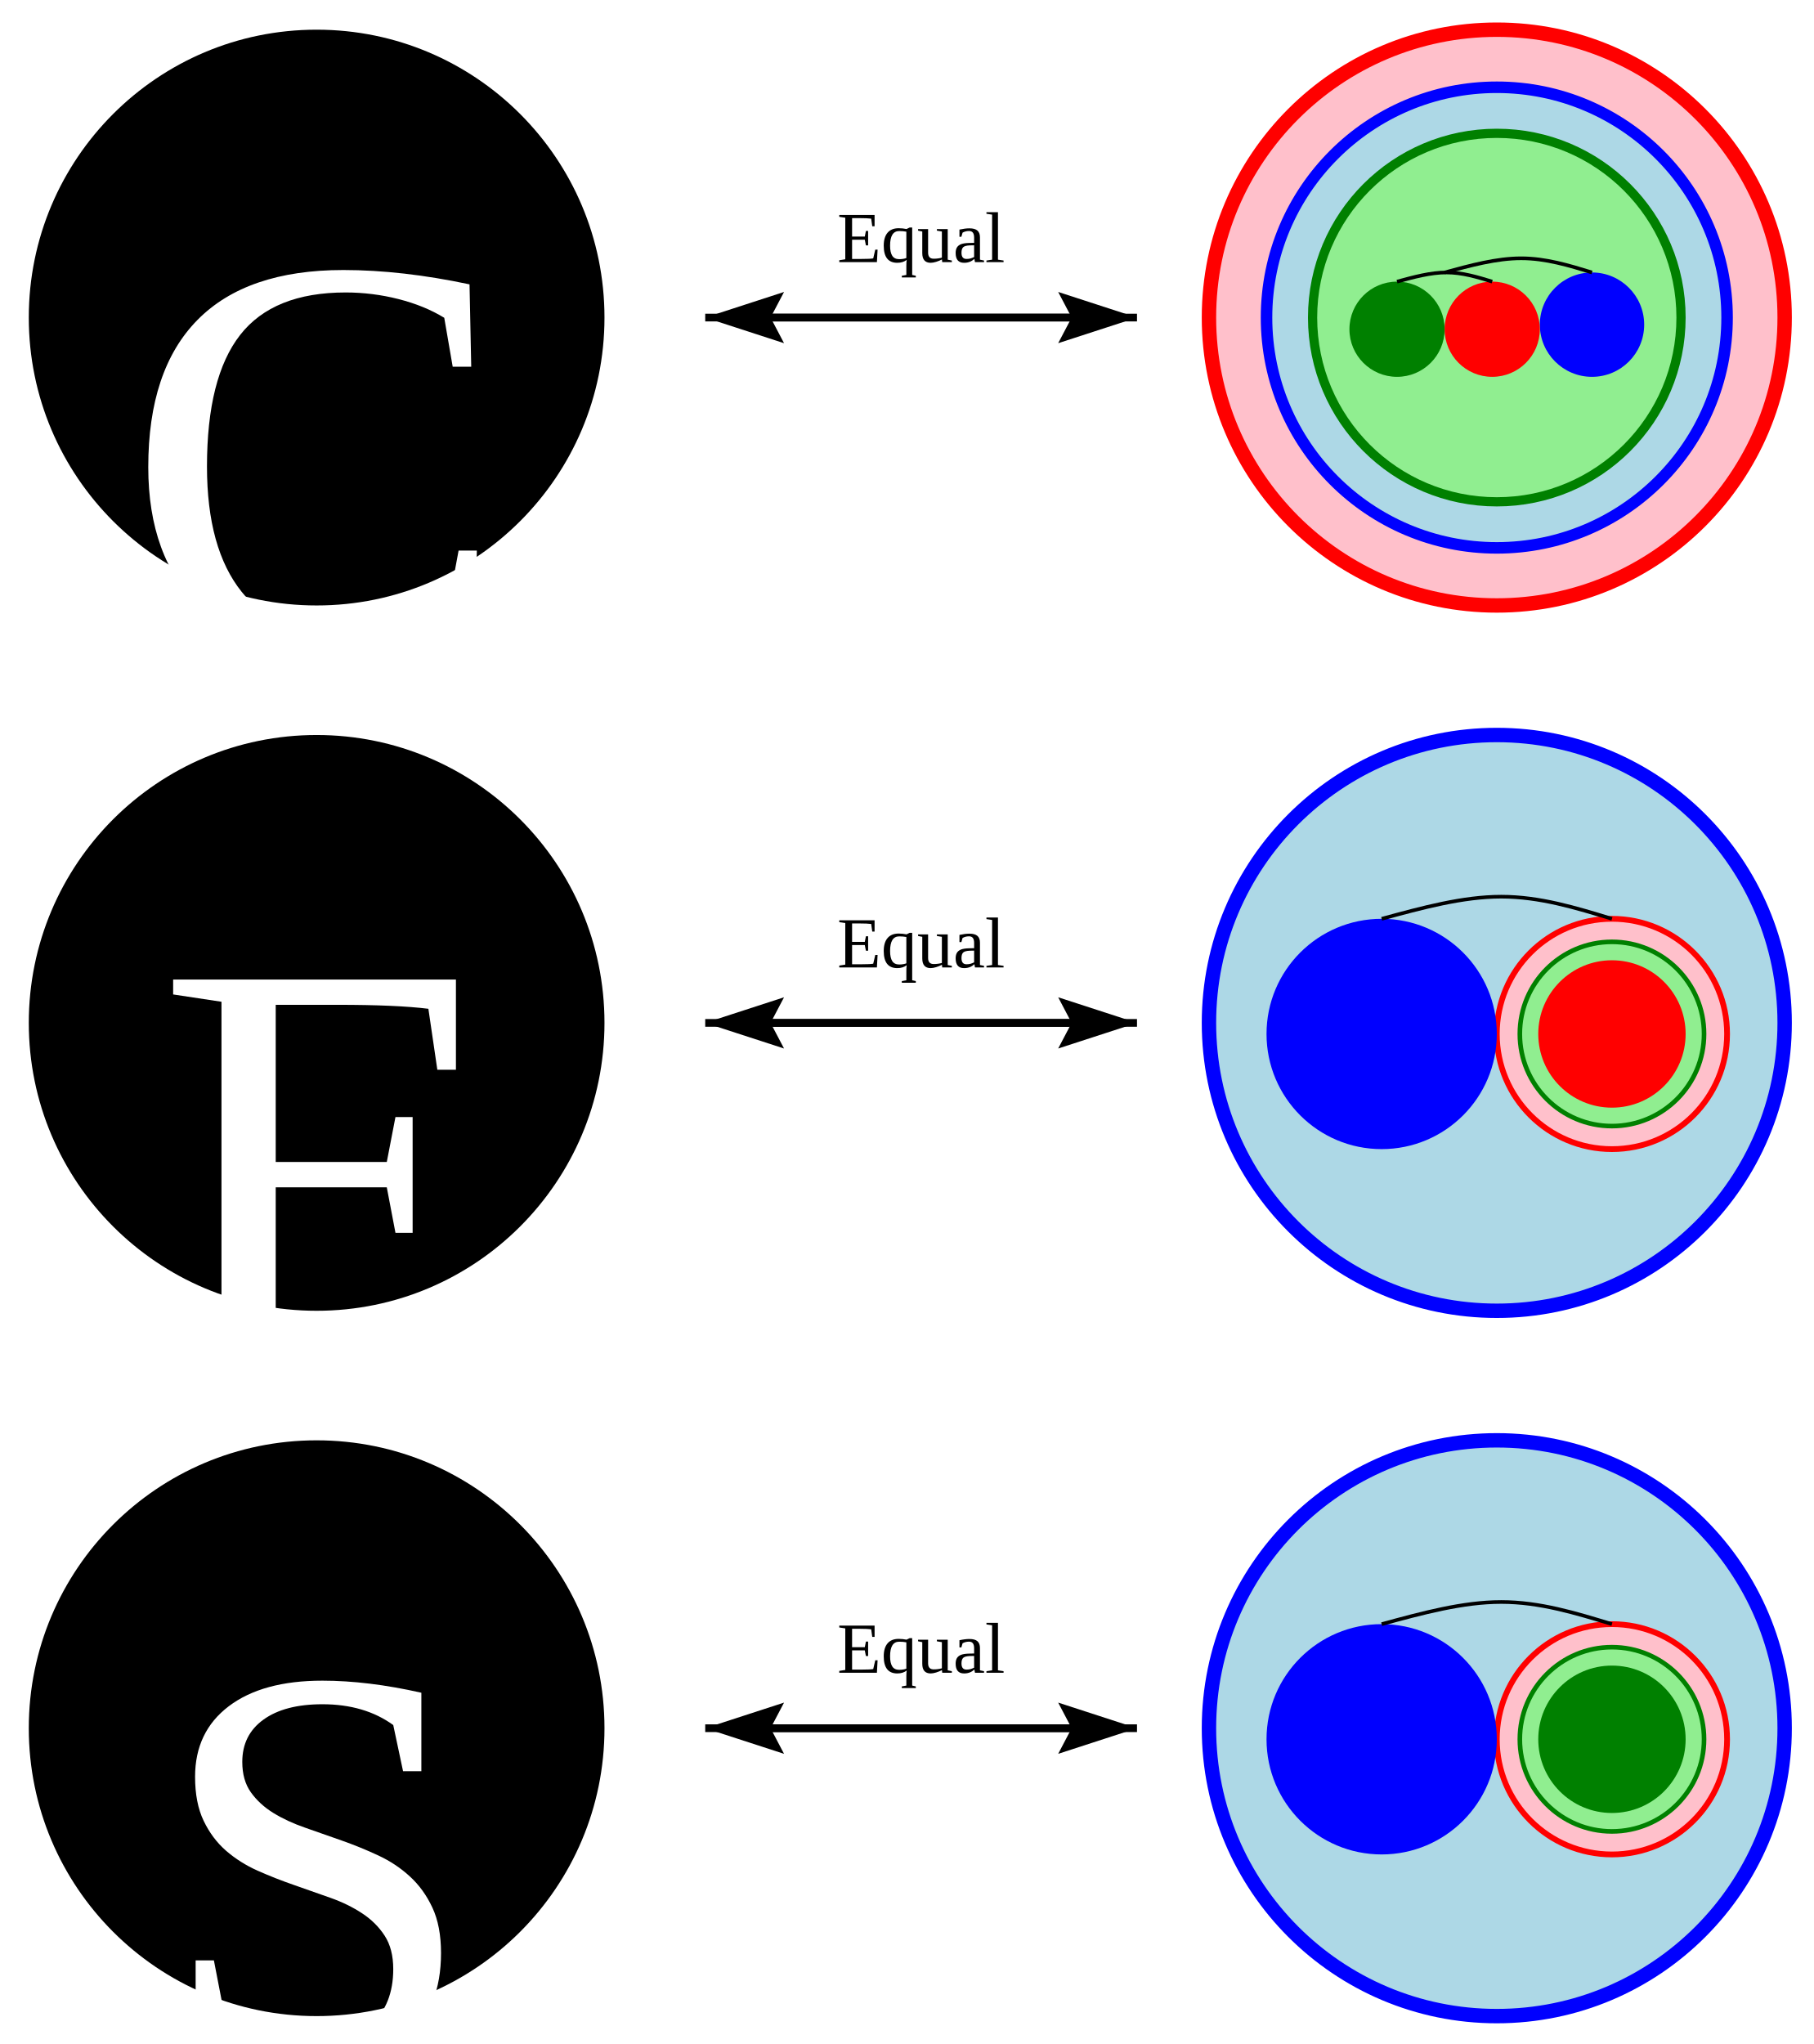
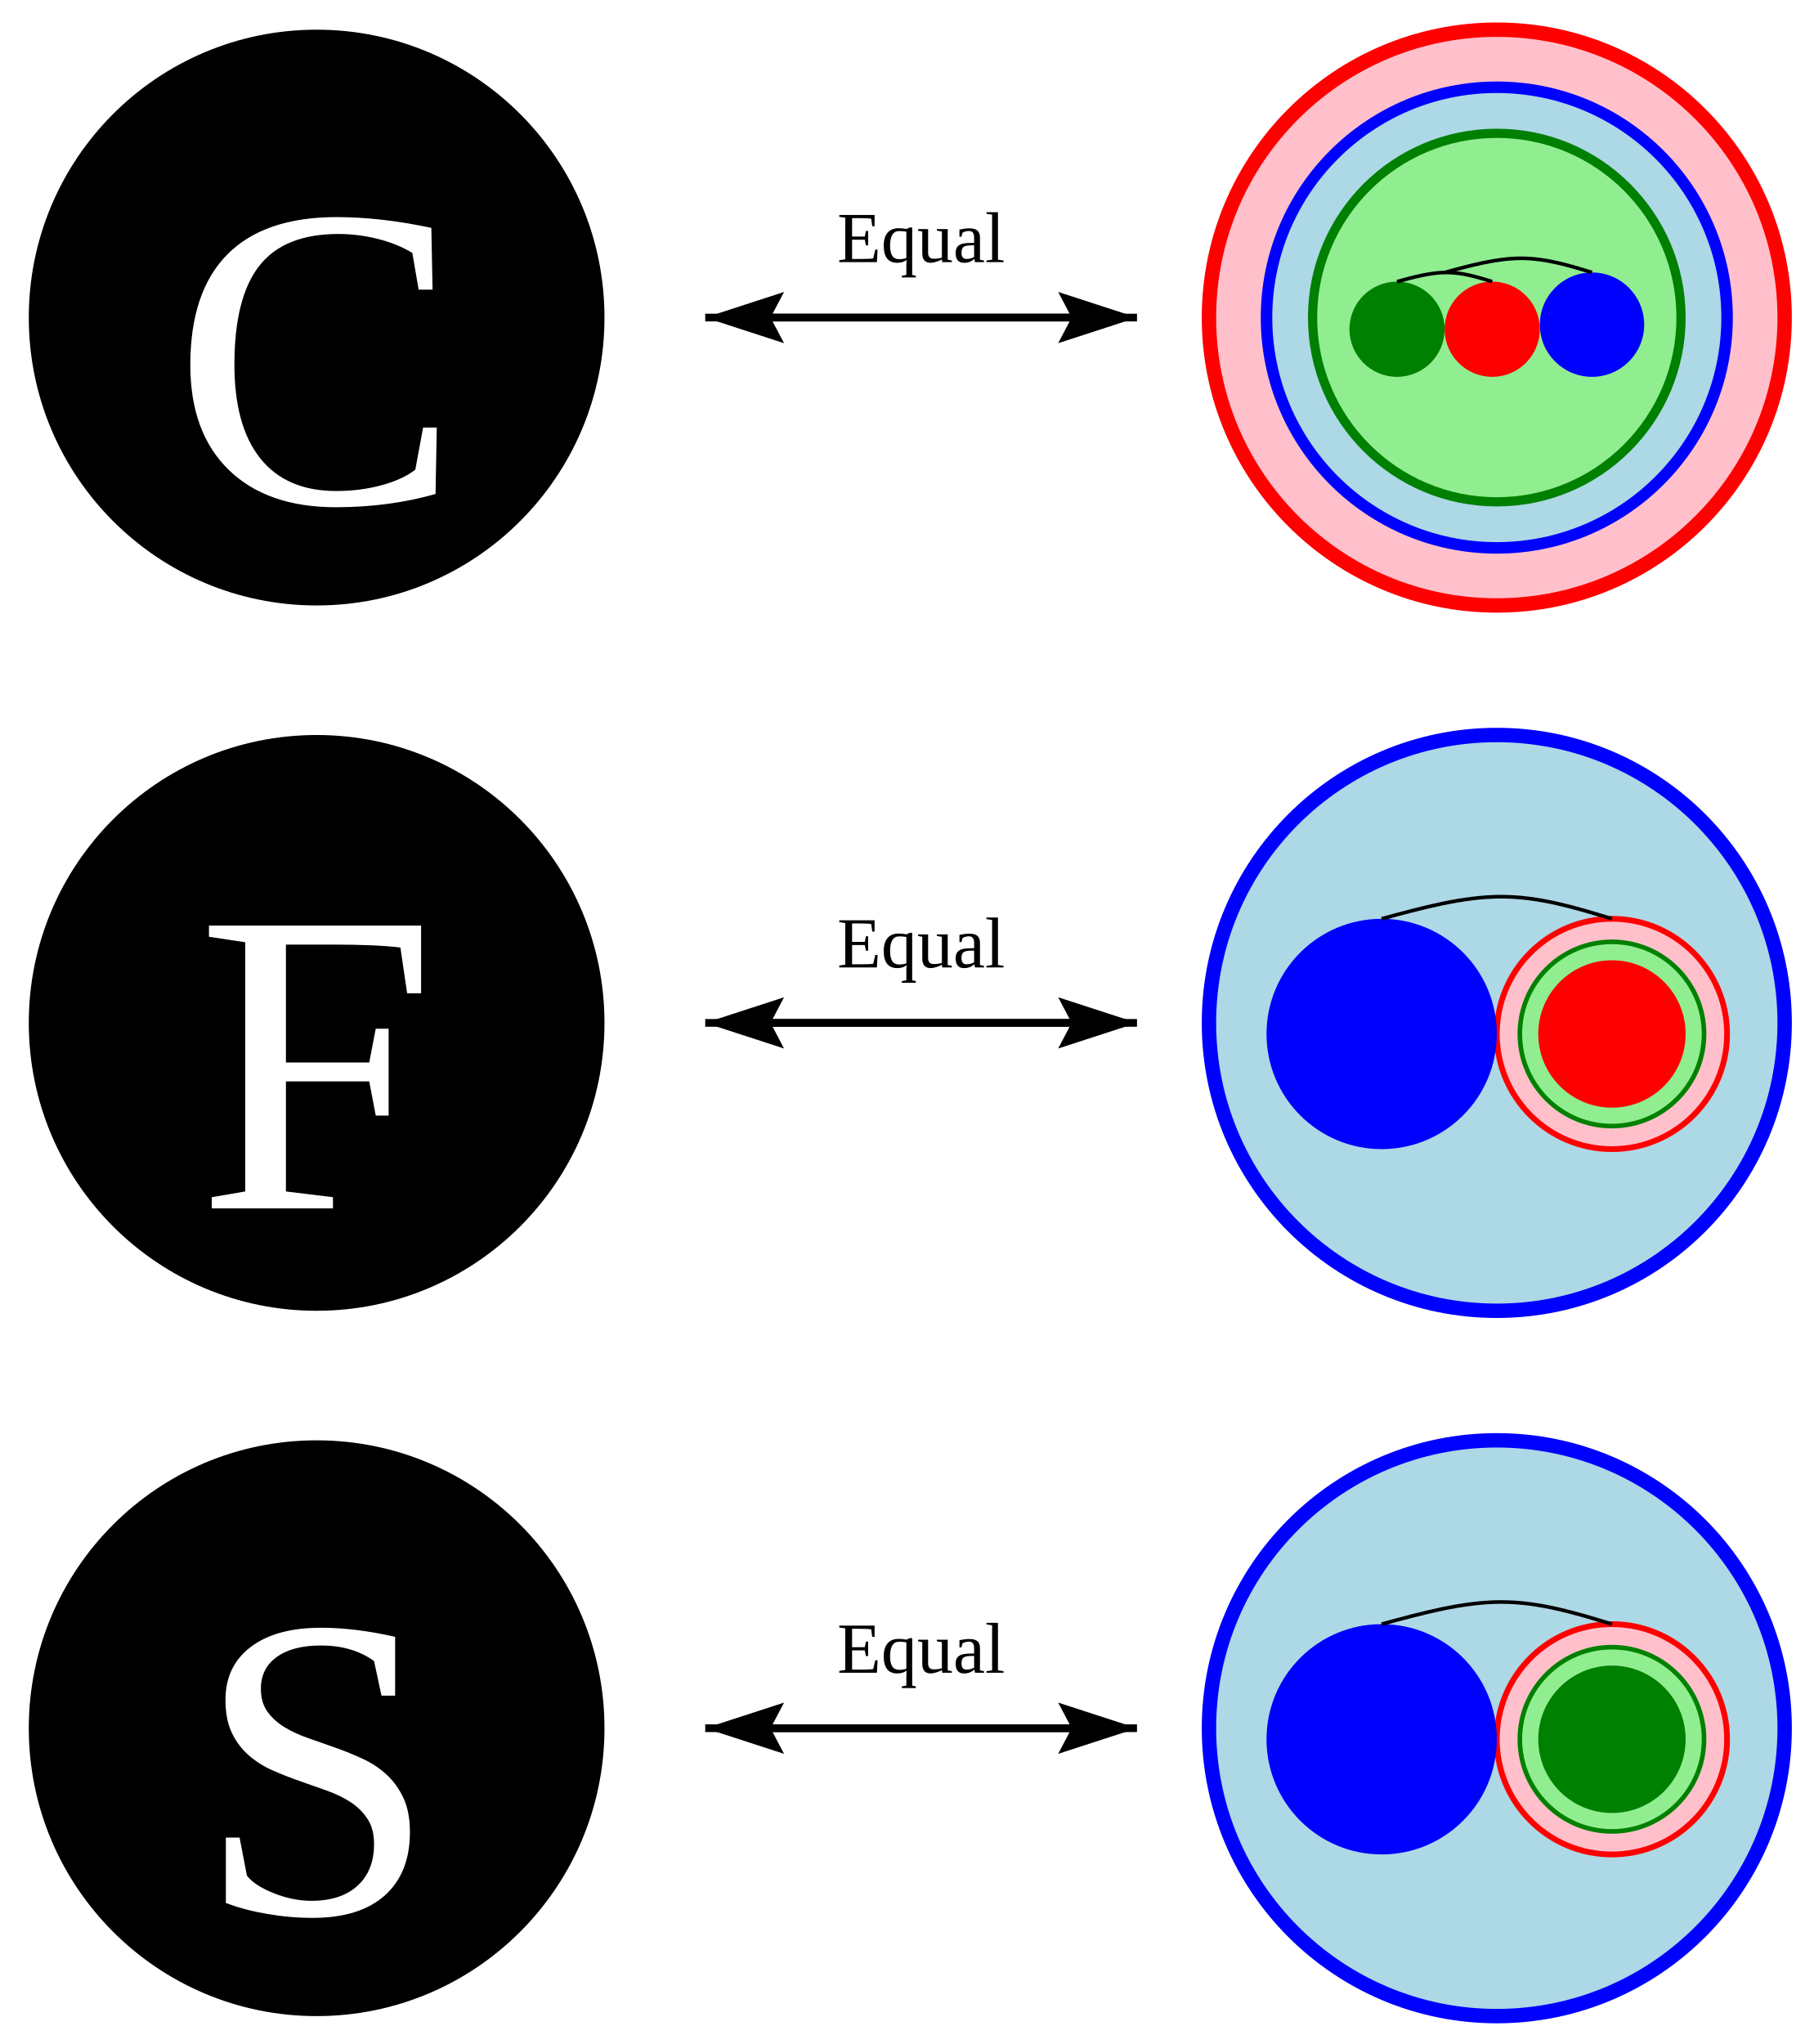
<svg xmlns="http://www.w3.org/2000/svg" height="563.492" stroke-opacity="1" viewBox="0 0 500 563" font-size="1" width="500" stroke="rgb(0,0,0)" version="1.1">
  <defs />
  <g stroke-linejoin="miter" stroke-opacity="1.0" fill-opacity="1.0" font-size="19.841px" stroke="rgb(0,0,0)" stroke-width="2.123" fill="rgb(0,0,0)" stroke-linecap="butt" stroke-miterlimit="10.0">
    <text dominant-baseline="middle" transform="matrix(1,0,0,1,253.9683,456.3492)" stroke="none" text-anchor="middle">Equal</text>
  </g>
  <g stroke-linejoin="miter" stroke-opacity="1.0" fill-opacity="0.0" stroke="rgb(0,0,0)" stroke-width="2.123" fill="rgb(0,0,0)" stroke-linecap="butt" stroke-miterlimit="10.0">
    <path d="M 194.444,476.19 h 100.47 " />
  </g>
  <g stroke-linejoin="miter" stroke-opacity="1.0" fill-opacity="1.0" stroke="rgb(0,0,0)" stroke-width="0.0" fill="rgb(0,0,0)" stroke-linecap="butt" stroke-miterlimit="10.0" />
  <g stroke-linejoin="miter" stroke-opacity="1.0" fill-opacity="1.0" stroke="rgb(0,0,0)" stroke-width="0.0" fill="rgb(0,0,0)" stroke-linecap="butt" stroke-miterlimit="10.0" />
  <g stroke-linejoin="miter" stroke-opacity="1.0" fill-opacity="1.0" stroke="rgb(0,0,0)" stroke-width="0.0" fill="rgb(0,0,0)" stroke-linecap="butt" stroke-miterlimit="10.0">
    <path d="M 313.492,476.19 l -21.732,-7.061 l 3.712,7.061 l -3.712,7.061 Z" />
  </g>
  <g stroke-linejoin="miter" stroke-opacity="1.0" fill-opacity="1.0" stroke="rgb(0,0,0)" stroke-width="0.0" fill="rgb(0,0,0)" stroke-linecap="butt" stroke-miterlimit="10.0">
    <path d="M 295.472,476.19 h -0.558 v -1.062 l 0.558,1.062 h -0.558 v 1.062 Z" />
  </g>
  <g stroke-linejoin="miter" stroke-opacity="1.0" fill-opacity="0.0" stroke="rgb(0,0,0)" stroke-width="2.123" fill="rgb(0,0,0)" stroke-linecap="butt" stroke-miterlimit="10.0">
    <path d="M 313.492,476.19 l -100.47,0 " />
  </g>
  <g stroke-linejoin="miter" stroke-opacity="1.0" fill-opacity="1.0" stroke="rgb(0,0,0)" stroke-width="0.0" fill="rgb(0,0,0)" stroke-linecap="butt" stroke-miterlimit="10.0" />
  <g stroke-linejoin="miter" stroke-opacity="1.0" fill-opacity="1.0" stroke="rgb(0,0,0)" stroke-width="0.0" fill="rgb(0,0,0)" stroke-linecap="butt" stroke-miterlimit="10.0" />
  <g stroke-linejoin="miter" stroke-opacity="1.0" fill-opacity="1.0" stroke="rgb(0,0,0)" stroke-width="0.0" fill="rgb(0,0,0)" stroke-linecap="butt" stroke-miterlimit="10.0">
    <path d="M 194.444,476.19 l 21.732,7.061 l -3.712,-7.061 l 3.712,-7.061 Z" />
  </g>
  <g stroke-linejoin="miter" stroke-opacity="1.0" fill-opacity="1.0" stroke="rgb(0,0,0)" stroke-width="0.0" fill="rgb(0,0,0)" stroke-linecap="butt" stroke-miterlimit="10.0">
    <path d="M 212.464,476.19 l 0.558,-0 l 0,1.062 l -0.558,-1.062 l 0.558,-0 l -0,-1.062 Z" />
  </g>
  <g stroke-linejoin="miter" stroke-opacity="1.0" fill-opacity="1.0" stroke="rgb(0,0,255)" stroke-width="3.968" fill="rgb(173,216,230)" stroke-linecap="butt" stroke-miterlimit="10.0">
    <path d="M 492.063,476.19 c 0,-43.832 -35.533,-79.365 -79.365 -79.365c -43.832,-0 -79.365,35.533 -79.365 79.365c -0,43.832 35.533,79.365 79.365 79.365c 43.832,0 79.365,-35.533 79.365 -79.365Z" />
  </g>
  <g stroke-linejoin="miter" stroke-opacity="1.0" fill-opacity="1.0" stroke="rgb(255,0,0)" stroke-width="1.587" fill="rgb(255,192,203)" stroke-linecap="butt" stroke-miterlimit="10.0">
    <path d="M 476.19,479.243 c 0,-17.533 -14.213,-31.746 -31.746 -31.746c -17.533,-0 -31.746,14.213 -31.746 31.746c -0,17.533 14.213,31.746 31.746 31.746c 17.533,0 31.746,-14.213 31.746 -31.746Z" />
  </g>
  <g stroke-linejoin="miter" stroke-opacity="1.0" fill-opacity="1.0" stroke="rgb(0,128,0)" stroke-width="1.27" fill="rgb(144,238,144)" stroke-linecap="butt" stroke-miterlimit="10.0">
    <path d="M 469.841,479.243 c 0,-14.026 -11.37,-25.397 -25.397 -25.397c -14.026,-0 -25.397,11.37 -25.397 25.397c -0,14.026 11.37,25.397 25.397 25.397c 14.026,0 25.397,-11.37 25.397 -25.397Z" />
  </g>
  <g stroke-linejoin="miter" stroke-opacity="1.0" fill-opacity="1.0" stroke="rgb(0,0,0)" stroke-width="0.0" fill="rgb(0,128,0)" stroke-linecap="butt" stroke-miterlimit="10.0">
    <path d="M 464.762,479.243 c 0,-11.221 -9.096,-20.317 -20.317 -20.317c -11.221,-0 -20.317,9.096 -20.317 20.317c -0,11.221 9.096,20.317 20.317 20.317c 11.221,0 20.317,-9.096 20.317 -20.317Z" />
  </g>
  <g stroke-linejoin="miter" stroke-opacity="1.0" fill-opacity="1.0" stroke="rgb(0,0,0)" stroke-width="0.0" fill="rgb(0,0,255)" stroke-linecap="butt" stroke-miterlimit="10.0">
    <path d="M 412.698,479.243 c 0,-17.533 -14.213,-31.746 -31.746 -31.746c -17.533,-0 -31.746,14.213 -31.746 31.746c -0,17.533 14.213,31.746 31.746 31.746c 17.533,0 31.746,-14.213 31.746 -31.746Z" />
  </g>
  <g stroke-linejoin="miter" stroke-opacity="1.0" fill-opacity="0.0" stroke="rgb(0,0,0)" stroke-width="1.0" fill="rgb(0,0,0)" stroke-linecap="butt" stroke-miterlimit="10.0">
    <path d="M 380.952,447.497 c 11.193,-3.053 22.385,-6.105 32.967 -6.105c 10.582,-0 20.553,3.053 30.525 6.105" />
  </g>
  <g stroke-linejoin="miter" stroke-opacity="1.0" fill-opacity="1.0" stroke="rgb(0,0,0)" stroke-width="0.0" fill="rgb(0,0,0)" stroke-linecap="butt" stroke-miterlimit="10.0" />
  <g stroke-linejoin="miter" stroke-opacity="1.0" fill-opacity="1.0" stroke="rgb(0,0,0)" stroke-width="0.0" fill="rgb(0,0,0)" stroke-linecap="butt" stroke-miterlimit="10.0" />
  <g stroke-linejoin="miter" stroke-opacity="1.0" fill-opacity="1.0" stroke="rgb(0,0,0)" stroke-width="0.0" fill="rgb(0,0,0)" stroke-linecap="butt" stroke-miterlimit="10.0" />
  <g stroke-linejoin="miter" stroke-opacity="1.0" fill-opacity="1.0" stroke="rgb(0,0,0)" stroke-width="0.0" fill="rgb(0,0,0)" stroke-linecap="butt" stroke-miterlimit="10.0" />
  <g stroke-linejoin="miter" stroke-opacity="1.0" fill-opacity="1.0" stroke="rgb(0,0,0)" stroke-width="0.0" fill="rgb(0,0,0)" stroke-linecap="butt" stroke-miterlimit="10.0">
    <path d="M 166.667,476.19 c 0,-43.832 -35.533,-79.365 -79.365 -79.365c -43.832,-0 -79.365,35.533 -79.365 79.365c -0,43.832 35.533,79.365 79.365 79.365c 43.832,0 79.365,-35.533 79.365 -79.365Z" />
  </g>
-   <g stroke-linejoin="miter" stroke-opacity="1.0" fill-opacity="1.0" font-size="158.73px" stroke="rgb(0,0,0)" stroke-width="2.123" fill="rgb(255,255,255)" stroke-linecap="butt" stroke-miterlimit="10.0">
-     <text dominant-baseline="middle" transform="matrix(1,0,0,1,87.3016,531.746)" stroke="none" text-anchor="middle">S</text>
+   <g stroke-linejoin="miter" stroke-opacity="1.0" fill-opacity="1.0" font-size="119.048px" stroke="rgb(0,0,0)" stroke-width="2.123" fill="rgb(255,255,255)" stroke-linecap="butt" stroke-miterlimit="10.0">
+     <text dominant-baseline="middle" transform="matrix(1,0,0,1,87.3016,500)" stroke="none" text-anchor="middle">S</text>
  </g>
  <g stroke-linejoin="miter" stroke-opacity="1.0" fill-opacity="1.0" font-size="19.841px" stroke="rgb(0,0,0)" stroke-width="2.123" fill="rgb(0,0,0)" stroke-linecap="butt" stroke-miterlimit="10.0">
    <text dominant-baseline="middle" transform="matrix(1,0,0,1,253.9683,261.9048)" stroke="none" text-anchor="middle">Equal</text>
  </g>
  <g stroke-linejoin="miter" stroke-opacity="1.0" fill-opacity="0.0" stroke="rgb(0,0,0)" stroke-width="2.123" fill="rgb(0,0,0)" stroke-linecap="butt" stroke-miterlimit="10.0">
    <path d="M 194.444,281.746 h 100.47 " />
  </g>
  <g stroke-linejoin="miter" stroke-opacity="1.0" fill-opacity="1.0" stroke="rgb(0,0,0)" stroke-width="0.0" fill="rgb(0,0,0)" stroke-linecap="butt" stroke-miterlimit="10.0" />
  <g stroke-linejoin="miter" stroke-opacity="1.0" fill-opacity="1.0" stroke="rgb(0,0,0)" stroke-width="0.0" fill="rgb(0,0,0)" stroke-linecap="butt" stroke-miterlimit="10.0" />
  <g stroke-linejoin="miter" stroke-opacity="1.0" fill-opacity="1.0" stroke="rgb(0,0,0)" stroke-width="0.0" fill="rgb(0,0,0)" stroke-linecap="butt" stroke-miterlimit="10.0">
    <path d="M 313.492,281.746 l -21.732,-7.061 l 3.712,7.061 l -3.712,7.061 Z" />
  </g>
  <g stroke-linejoin="miter" stroke-opacity="1.0" fill-opacity="1.0" stroke="rgb(0,0,0)" stroke-width="0.0" fill="rgb(0,0,0)" stroke-linecap="butt" stroke-miterlimit="10.0">
    <path d="M 295.472,281.746 h -0.558 v -1.062 l 0.558,1.062 h -0.558 v 1.062 Z" />
  </g>
  <g stroke-linejoin="miter" stroke-opacity="1.0" fill-opacity="0.0" stroke="rgb(0,0,0)" stroke-width="2.123" fill="rgb(0,0,0)" stroke-linecap="butt" stroke-miterlimit="10.0">
    <path d="M 313.492,281.746 l -100.47,0 " />
  </g>
  <g stroke-linejoin="miter" stroke-opacity="1.0" fill-opacity="1.0" stroke="rgb(0,0,0)" stroke-width="0.0" fill="rgb(0,0,0)" stroke-linecap="butt" stroke-miterlimit="10.0" />
  <g stroke-linejoin="miter" stroke-opacity="1.0" fill-opacity="1.0" stroke="rgb(0,0,0)" stroke-width="0.0" fill="rgb(0,0,0)" stroke-linecap="butt" stroke-miterlimit="10.0" />
  <g stroke-linejoin="miter" stroke-opacity="1.0" fill-opacity="1.0" stroke="rgb(0,0,0)" stroke-width="0.0" fill="rgb(0,0,0)" stroke-linecap="butt" stroke-miterlimit="10.0">
    <path d="M 194.444,281.746 l 21.732,7.061 l -3.712,-7.061 l 3.712,-7.061 Z" />
  </g>
  <g stroke-linejoin="miter" stroke-opacity="1.0" fill-opacity="1.0" stroke="rgb(0,0,0)" stroke-width="0.0" fill="rgb(0,0,0)" stroke-linecap="butt" stroke-miterlimit="10.0">
    <path d="M 212.464,281.746 l 0.558,-0 l 0,1.062 l -0.558,-1.062 l 0.558,-0 l -0,-1.062 Z" />
  </g>
  <g stroke-linejoin="miter" stroke-opacity="1.0" fill-opacity="1.0" stroke="rgb(0,0,255)" stroke-width="3.968" fill="rgb(173,216,230)" stroke-linecap="butt" stroke-miterlimit="10.0">
    <path d="M 492.063,281.746 c 0,-43.832 -35.533,-79.365 -79.365 -79.365c -43.832,-0 -79.365,35.533 -79.365 79.365c -0,43.832 35.533,79.365 79.365 79.365c 43.832,0 79.365,-35.533 79.365 -79.365Z" />
  </g>
  <g stroke-linejoin="miter" stroke-opacity="1.0" fill-opacity="1.0" stroke="rgb(255,0,0)" stroke-width="1.587" fill="rgb(255,192,203)" stroke-linecap="butt" stroke-miterlimit="10.0">
    <path d="M 476.19,284.798 c 0,-17.533 -14.213,-31.746 -31.746 -31.746c -17.533,-0 -31.746,14.213 -31.746 31.746c -0,17.533 14.213,31.746 31.746 31.746c 17.533,0 31.746,-14.213 31.746 -31.746Z" />
  </g>
  <g stroke-linejoin="miter" stroke-opacity="1.0" fill-opacity="1.0" stroke="rgb(0,128,0)" stroke-width="1.27" fill="rgb(144,238,144)" stroke-linecap="butt" stroke-miterlimit="10.0">
    <path d="M 469.841,284.798 c 0,-14.026 -11.37,-25.397 -25.397 -25.397c -14.026,-0 -25.397,11.37 -25.397 25.397c -0,14.026 11.37,25.397 25.397 25.397c 14.026,0 25.397,-11.37 25.397 -25.397Z" />
  </g>
  <g stroke-linejoin="miter" stroke-opacity="1.0" fill-opacity="1.0" stroke="rgb(0,0,0)" stroke-width="0.0" fill="rgb(255,0,0)" stroke-linecap="butt" stroke-miterlimit="10.0">
    <path d="M 464.762,284.798 c 0,-11.221 -9.096,-20.317 -20.317 -20.317c -11.221,-0 -20.317,9.096 -20.317 20.317c -0,11.221 9.096,20.317 20.317 20.317c 11.221,0 20.317,-9.096 20.317 -20.317Z" />
  </g>
  <g stroke-linejoin="miter" stroke-opacity="1.0" fill-opacity="1.0" stroke="rgb(0,0,0)" stroke-width="0.0" fill="rgb(0,0,255)" stroke-linecap="butt" stroke-miterlimit="10.0">
    <path d="M 412.698,284.798 c 0,-17.533 -14.213,-31.746 -31.746 -31.746c -17.533,-0 -31.746,14.213 -31.746 31.746c -0,17.533 14.213,31.746 31.746 31.746c 17.533,0 31.746,-14.213 31.746 -31.746Z" />
  </g>
  <g stroke-linejoin="miter" stroke-opacity="1.0" fill-opacity="0.0" stroke="rgb(0,0,0)" stroke-width="1.0" fill="rgb(0,0,0)" stroke-linecap="butt" stroke-miterlimit="10.0">
    <path d="M 380.952,253.053 c 11.193,-3.053 22.385,-6.105 32.967 -6.105c 10.582,-0 20.553,3.053 30.525 6.105" />
  </g>
  <g stroke-linejoin="miter" stroke-opacity="1.0" fill-opacity="1.0" stroke="rgb(0,0,0)" stroke-width="0.0" fill="rgb(0,0,0)" stroke-linecap="butt" stroke-miterlimit="10.0" />
  <g stroke-linejoin="miter" stroke-opacity="1.0" fill-opacity="1.0" stroke="rgb(0,0,0)" stroke-width="0.0" fill="rgb(0,0,0)" stroke-linecap="butt" stroke-miterlimit="10.0" />
  <g stroke-linejoin="miter" stroke-opacity="1.0" fill-opacity="1.0" stroke="rgb(0,0,0)" stroke-width="0.0" fill="rgb(0,0,0)" stroke-linecap="butt" stroke-miterlimit="10.0" />
  <g stroke-linejoin="miter" stroke-opacity="1.0" fill-opacity="1.0" stroke="rgb(0,0,0)" stroke-width="0.0" fill="rgb(0,0,0)" stroke-linecap="butt" stroke-miterlimit="10.0" />
  <g stroke-linejoin="miter" stroke-opacity="1.0" fill-opacity="1.0" stroke="rgb(0,0,0)" stroke-width="0.0" fill="rgb(0,0,0)" stroke-linecap="butt" stroke-miterlimit="10.0">
    <path d="M 166.667,281.746 c 0,-43.832 -35.533,-79.365 -79.365 -79.365c -43.832,-0 -79.365,35.533 -79.365 79.365c -0,43.832 35.533,79.365 79.365 79.365c 43.832,0 79.365,-35.533 79.365 -79.365Z" />
  </g>
-   <g stroke-linejoin="miter" stroke-opacity="1.0" fill-opacity="1.0" font-size="158.73px" stroke="rgb(0,0,0)" stroke-width="2.123" fill="rgb(255,255,255)" stroke-linecap="butt" stroke-miterlimit="10.0">
-     <text dominant-baseline="middle" transform="matrix(1,0,0,1,87.3016,337.3016)" stroke="none" text-anchor="middle">F</text>
+   <g stroke-linejoin="miter" stroke-opacity="1.0" fill-opacity="1.0" font-size="119.048px" stroke="rgb(0,0,0)" stroke-width="2.123" fill="rgb(255,255,255)" stroke-linecap="butt" stroke-miterlimit="10.0">
+     <text dominant-baseline="middle" transform="matrix(1,0,0,1,87.3016,305.5556)" stroke="none" text-anchor="middle">F</text>
  </g>
  <g stroke-linejoin="miter" stroke-opacity="1.0" fill-opacity="1.0" font-size="19.841px" stroke="rgb(0,0,0)" stroke-width="2.123" fill="rgb(0,0,0)" stroke-linecap="butt" stroke-miterlimit="10.0">
    <text dominant-baseline="middle" transform="matrix(1,0,0,1,253.9683,67.4603)" stroke="none" text-anchor="middle">Equal</text>
  </g>
  <g stroke-linejoin="miter" stroke-opacity="1.0" fill-opacity="0.0" stroke="rgb(0,0,0)" stroke-width="2.123" fill="rgb(0,0,0)" stroke-linecap="butt" stroke-miterlimit="10.0">
    <path d="M 194.444,87.302 h 100.47 " />
  </g>
  <g stroke-linejoin="miter" stroke-opacity="1.0" fill-opacity="1.0" stroke="rgb(0,0,0)" stroke-width="0.0" fill="rgb(0,0,0)" stroke-linecap="butt" stroke-miterlimit="10.0" />
  <g stroke-linejoin="miter" stroke-opacity="1.0" fill-opacity="1.0" stroke="rgb(0,0,0)" stroke-width="0.0" fill="rgb(0,0,0)" stroke-linecap="butt" stroke-miterlimit="10.0" />
  <g stroke-linejoin="miter" stroke-opacity="1.0" fill-opacity="1.0" stroke="rgb(0,0,0)" stroke-width="0.0" fill="rgb(0,0,0)" stroke-linecap="butt" stroke-miterlimit="10.0">
    <path d="M 313.492,87.302 l -21.732,-7.061 l 3.712,7.061 l -3.712,7.061 Z" />
  </g>
  <g stroke-linejoin="miter" stroke-opacity="1.0" fill-opacity="1.0" stroke="rgb(0,0,0)" stroke-width="0.0" fill="rgb(0,0,0)" stroke-linecap="butt" stroke-miterlimit="10.0">
    <path d="M 295.472,87.302 h -0.558 v -1.062 l 0.558,1.062 h -0.558 v 1.062 Z" />
  </g>
  <g stroke-linejoin="miter" stroke-opacity="1.0" fill-opacity="0.0" stroke="rgb(0,0,0)" stroke-width="2.123" fill="rgb(0,0,0)" stroke-linecap="butt" stroke-miterlimit="10.0">
    <path d="M 313.492,87.302 l -100.47,-0 " />
  </g>
  <g stroke-linejoin="miter" stroke-opacity="1.0" fill-opacity="1.0" stroke="rgb(0,0,0)" stroke-width="0.0" fill="rgb(0,0,0)" stroke-linecap="butt" stroke-miterlimit="10.0" />
  <g stroke-linejoin="miter" stroke-opacity="1.0" fill-opacity="1.0" stroke="rgb(0,0,0)" stroke-width="0.0" fill="rgb(0,0,0)" stroke-linecap="butt" stroke-miterlimit="10.0" />
  <g stroke-linejoin="miter" stroke-opacity="1.0" fill-opacity="1.0" stroke="rgb(0,0,0)" stroke-width="0.0" fill="rgb(0,0,0)" stroke-linecap="butt" stroke-miterlimit="10.0">
    <path d="M 194.444,87.302 l 21.732,7.061 l -3.712,-7.061 l 3.712,-7.061 Z" />
  </g>
  <g stroke-linejoin="miter" stroke-opacity="1.0" fill-opacity="1.0" stroke="rgb(0,0,0)" stroke-width="0.0" fill="rgb(0,0,0)" stroke-linecap="butt" stroke-miterlimit="10.0">
    <path d="M 212.464,87.302 l 0.558,0 l -0,1.062 l -0.558,-1.062 l 0.558,0 l 0,-1.062 Z" />
  </g>
  <g stroke-linejoin="miter" stroke-opacity="1.0" fill-opacity="1.0" stroke="rgb(255,0,0)" stroke-width="3.968" fill="rgb(255,192,203)" stroke-linecap="butt" stroke-miterlimit="10.0">
    <path d="M 492.063,87.302 c 0,-43.832 -35.533,-79.365 -79.365 -79.365c -43.832,-0 -79.365,35.533 -79.365 79.365c -0,43.832 35.533,79.365 79.365 79.365c 43.832,0 79.365,-35.533 79.365 -79.365Z" />
  </g>
  <g stroke-linejoin="miter" stroke-opacity="1.0" fill-opacity="1.0" stroke="rgb(0,0,255)" stroke-width="3.175" fill="rgb(173,216,230)" stroke-linecap="butt" stroke-miterlimit="10.0">
    <path d="M 476.19,87.302 c 0,-35.066 -28.426,-63.492 -63.492 -63.492c -35.066,-0 -63.492,28.426 -63.492 63.492c -0,35.066 28.426,63.492 63.492 63.492c 35.066,0 63.492,-28.426 63.492 -63.492Z" />
  </g>
  <g stroke-linejoin="miter" stroke-opacity="1.0" fill-opacity="1.0" stroke="rgb(0,128,0)" stroke-width="2.54" fill="rgb(144,238,144)" stroke-linecap="butt" stroke-miterlimit="10.0">
    <path d="M 463.492,87.302 c 0,-28.053 -22.741,-50.794 -50.794 -50.794c -28.053,-0 -50.794,22.741 -50.794 50.794c -0,28.053 22.741,50.794 50.794 50.794c 28.053,0 50.794,-22.741 50.794 -50.794Z" />
  </g>
  <g stroke-linejoin="miter" stroke-opacity="1.0" fill-opacity="1.0" stroke="rgb(0,0,0)" stroke-width="0.0" fill="rgb(0,0,255)" stroke-linecap="butt" stroke-miterlimit="10.0">
    <path d="M 453.333,89.255 c 0,-7.945 -6.441,-14.386 -14.386 -14.386c -7.945,-0 -14.386,6.441 -14.386 14.386c -0,7.945 6.441,14.386 14.386 14.386c 7.945,0 14.386,-6.441 14.386 -14.386Z" />
  </g>
  <g stroke-linejoin="miter" stroke-opacity="1.0" fill-opacity="1.0" stroke="rgb(0,0,0)" stroke-width="0.0" fill="rgb(255,0,0)" stroke-linecap="butt" stroke-miterlimit="10.0">
    <path d="M 424.561,90.517 c 0,-7.248 -5.876,-13.124 -13.124 -13.124c -7.248,-0 -13.124,5.876 -13.124 13.124c -0,7.248 5.876,13.124 13.124 13.124c 7.248,0 13.124,-5.876 13.124 -13.124Z" />
  </g>
  <g stroke-linejoin="miter" stroke-opacity="1.0" fill-opacity="1.0" stroke="rgb(0,0,0)" stroke-width="0.0" fill="rgb(0,128,0)" stroke-linecap="butt" stroke-miterlimit="10.0">
    <path d="M 398.312,90.517 c 0,-7.248 -5.876,-13.124 -13.124 -13.124c -7.248,-0 -13.124,5.876 -13.124 13.124c -0,7.248 5.876,13.124 13.124 13.124c 7.248,0 13.124,-5.876 13.124 -13.124Z" />
  </g>
  <g stroke-linejoin="miter" stroke-opacity="1.0" fill-opacity="0.0" stroke="rgb(0,0,0)" stroke-width="1.0" fill="rgb(0,0,0)" stroke-linecap="butt" stroke-miterlimit="10.0">
    <path d="M 385.188,77.393 c 4.627,-1.262 9.254,-2.524 13.629 -2.524c 4.375,0 8.497,1.262 12.62 2.524" />
  </g>
  <g stroke-linejoin="miter" stroke-opacity="1.0" fill-opacity="1.0" stroke="rgb(0,0,0)" stroke-width="0.0" fill="rgb(0,0,0)" stroke-linecap="butt" stroke-miterlimit="10.0" />
  <g stroke-linejoin="miter" stroke-opacity="1.0" fill-opacity="1.0" stroke="rgb(0,0,0)" stroke-width="0.0" fill="rgb(0,0,0)" stroke-linecap="butt" stroke-miterlimit="10.0" />
  <g stroke-linejoin="miter" stroke-opacity="1.0" fill-opacity="1.0" stroke="rgb(0,0,0)" stroke-width="0.0" fill="rgb(0,0,0)" stroke-linecap="butt" stroke-miterlimit="10.0" />
  <g stroke-linejoin="miter" stroke-opacity="1.0" fill-opacity="1.0" stroke="rgb(0,0,0)" stroke-width="0.0" fill="rgb(0,0,0)" stroke-linecap="butt" stroke-miterlimit="10.0" />
  <g stroke-linejoin="miter" stroke-opacity="1.0" fill-opacity="0.0" stroke="rgb(0,0,0)" stroke-width="1.0" fill="rgb(0,0,0)" stroke-linecap="butt" stroke-miterlimit="10.0">
    <path d="M 398.312,74.869 c 7.163,-1.954 14.326,-3.907 21.099 -3.907c 6.772,-0 13.154,1.954 19.536 3.907" />
  </g>
  <g stroke-linejoin="miter" stroke-opacity="1.0" fill-opacity="1.0" stroke="rgb(0,0,0)" stroke-width="0.0" fill="rgb(0,0,0)" stroke-linecap="butt" stroke-miterlimit="10.0" />
  <g stroke-linejoin="miter" stroke-opacity="1.0" fill-opacity="1.0" stroke="rgb(0,0,0)" stroke-width="0.0" fill="rgb(0,0,0)" stroke-linecap="butt" stroke-miterlimit="10.0" />
  <g stroke-linejoin="miter" stroke-opacity="1.0" fill-opacity="1.0" stroke="rgb(0,0,0)" stroke-width="0.0" fill="rgb(0,0,0)" stroke-linecap="butt" stroke-miterlimit="10.0" />
  <g stroke-linejoin="miter" stroke-opacity="1.0" fill-opacity="1.0" stroke="rgb(0,0,0)" stroke-width="0.0" fill="rgb(0,0,0)" stroke-linecap="butt" stroke-miterlimit="10.0" />
  <g stroke-linejoin="miter" stroke-opacity="1.0" fill-opacity="1.0" stroke="rgb(0,0,0)" stroke-width="0.0" fill="rgb(0,0,0)" stroke-linecap="butt" stroke-miterlimit="10.0">
    <path d="M 166.667,87.302 c 0,-43.832 -35.533,-79.365 -79.365 -79.365c -43.832,-0 -79.365,35.533 -79.365 79.365c -0,43.832 35.533,79.365 79.365 79.365c 43.832,0 79.365,-35.533 79.365 -79.365Z" />
  </g>
-   <g stroke-linejoin="miter" stroke-opacity="1.0" fill-opacity="1.0" font-size="158.73px" stroke="rgb(0,0,0)" stroke-width="2.123" fill="rgb(255,255,255)" stroke-linecap="butt" stroke-miterlimit="10.0">
-     <text dominant-baseline="middle" transform="matrix(1,0,0,1,87.3016,142.8571)" stroke="none" text-anchor="middle">C</text>
+   <g stroke-linejoin="miter" stroke-opacity="1.0" fill-opacity="1.0" font-size="119.048px" stroke="rgb(0,0,0)" stroke-width="2.123" fill="rgb(255,255,255)" stroke-linecap="butt" stroke-miterlimit="10.0">
+     <text dominant-baseline="middle" transform="matrix(1,0,0,1,87.3016,111.1111)" stroke="none" text-anchor="middle">C</text>
  </g>
</svg>
